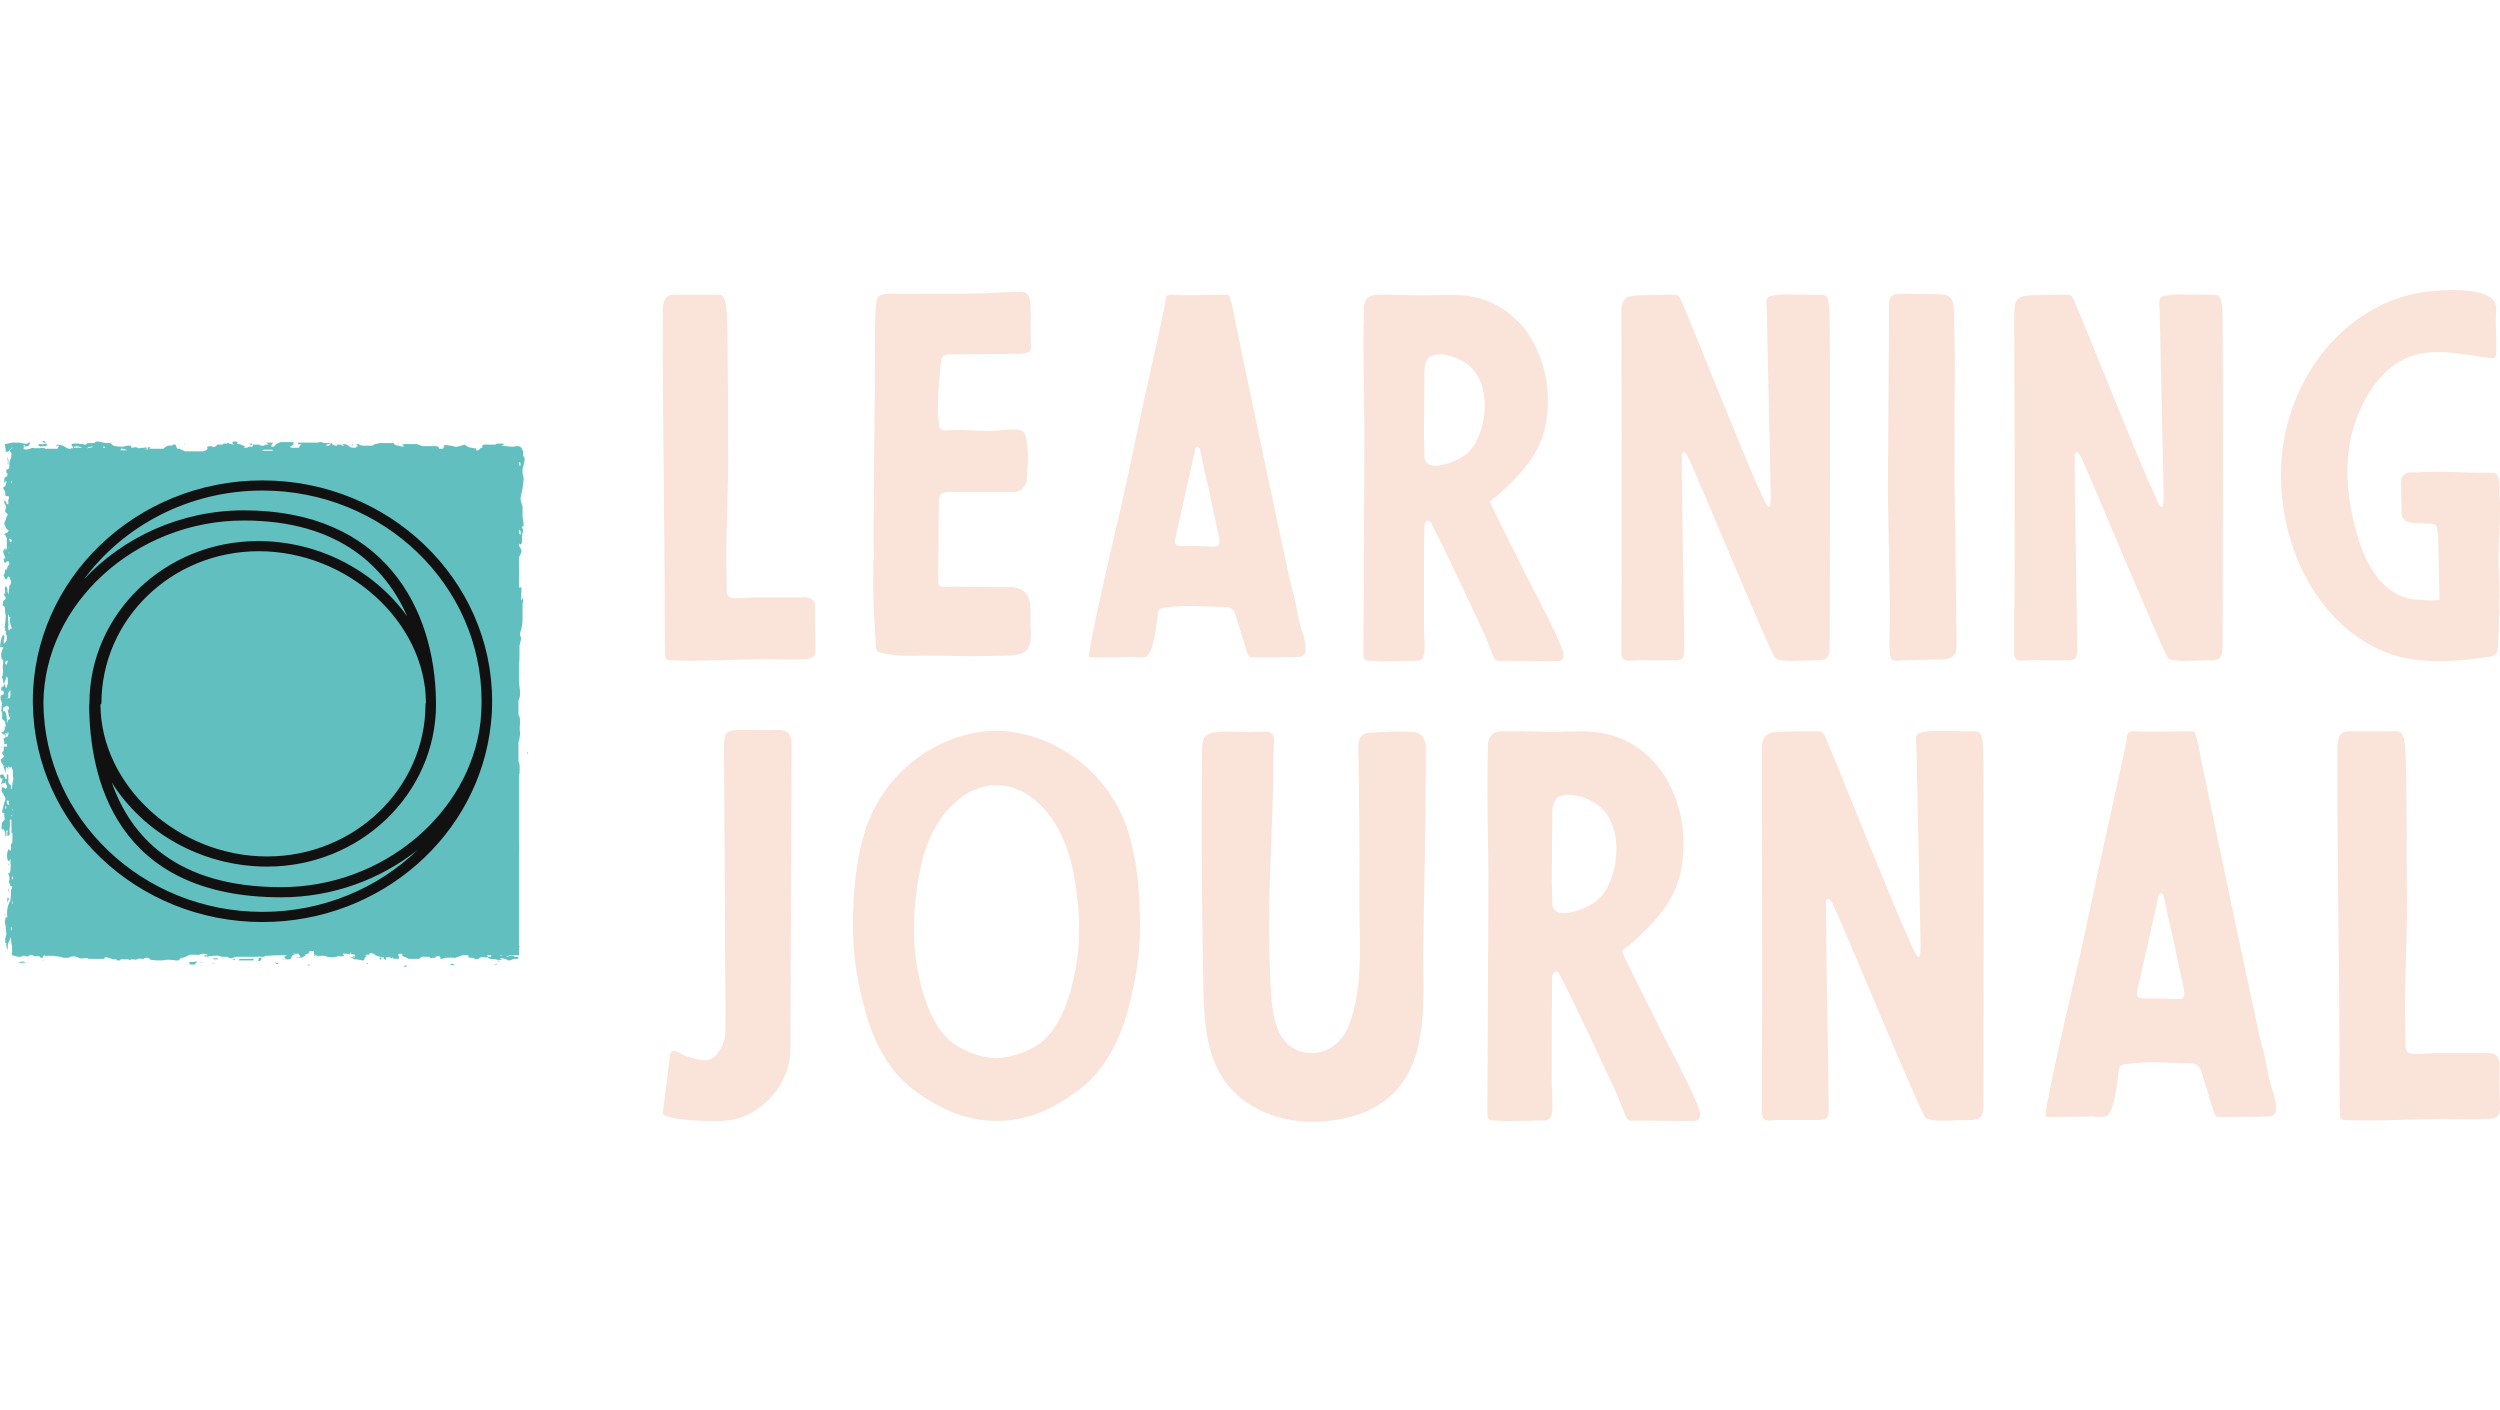
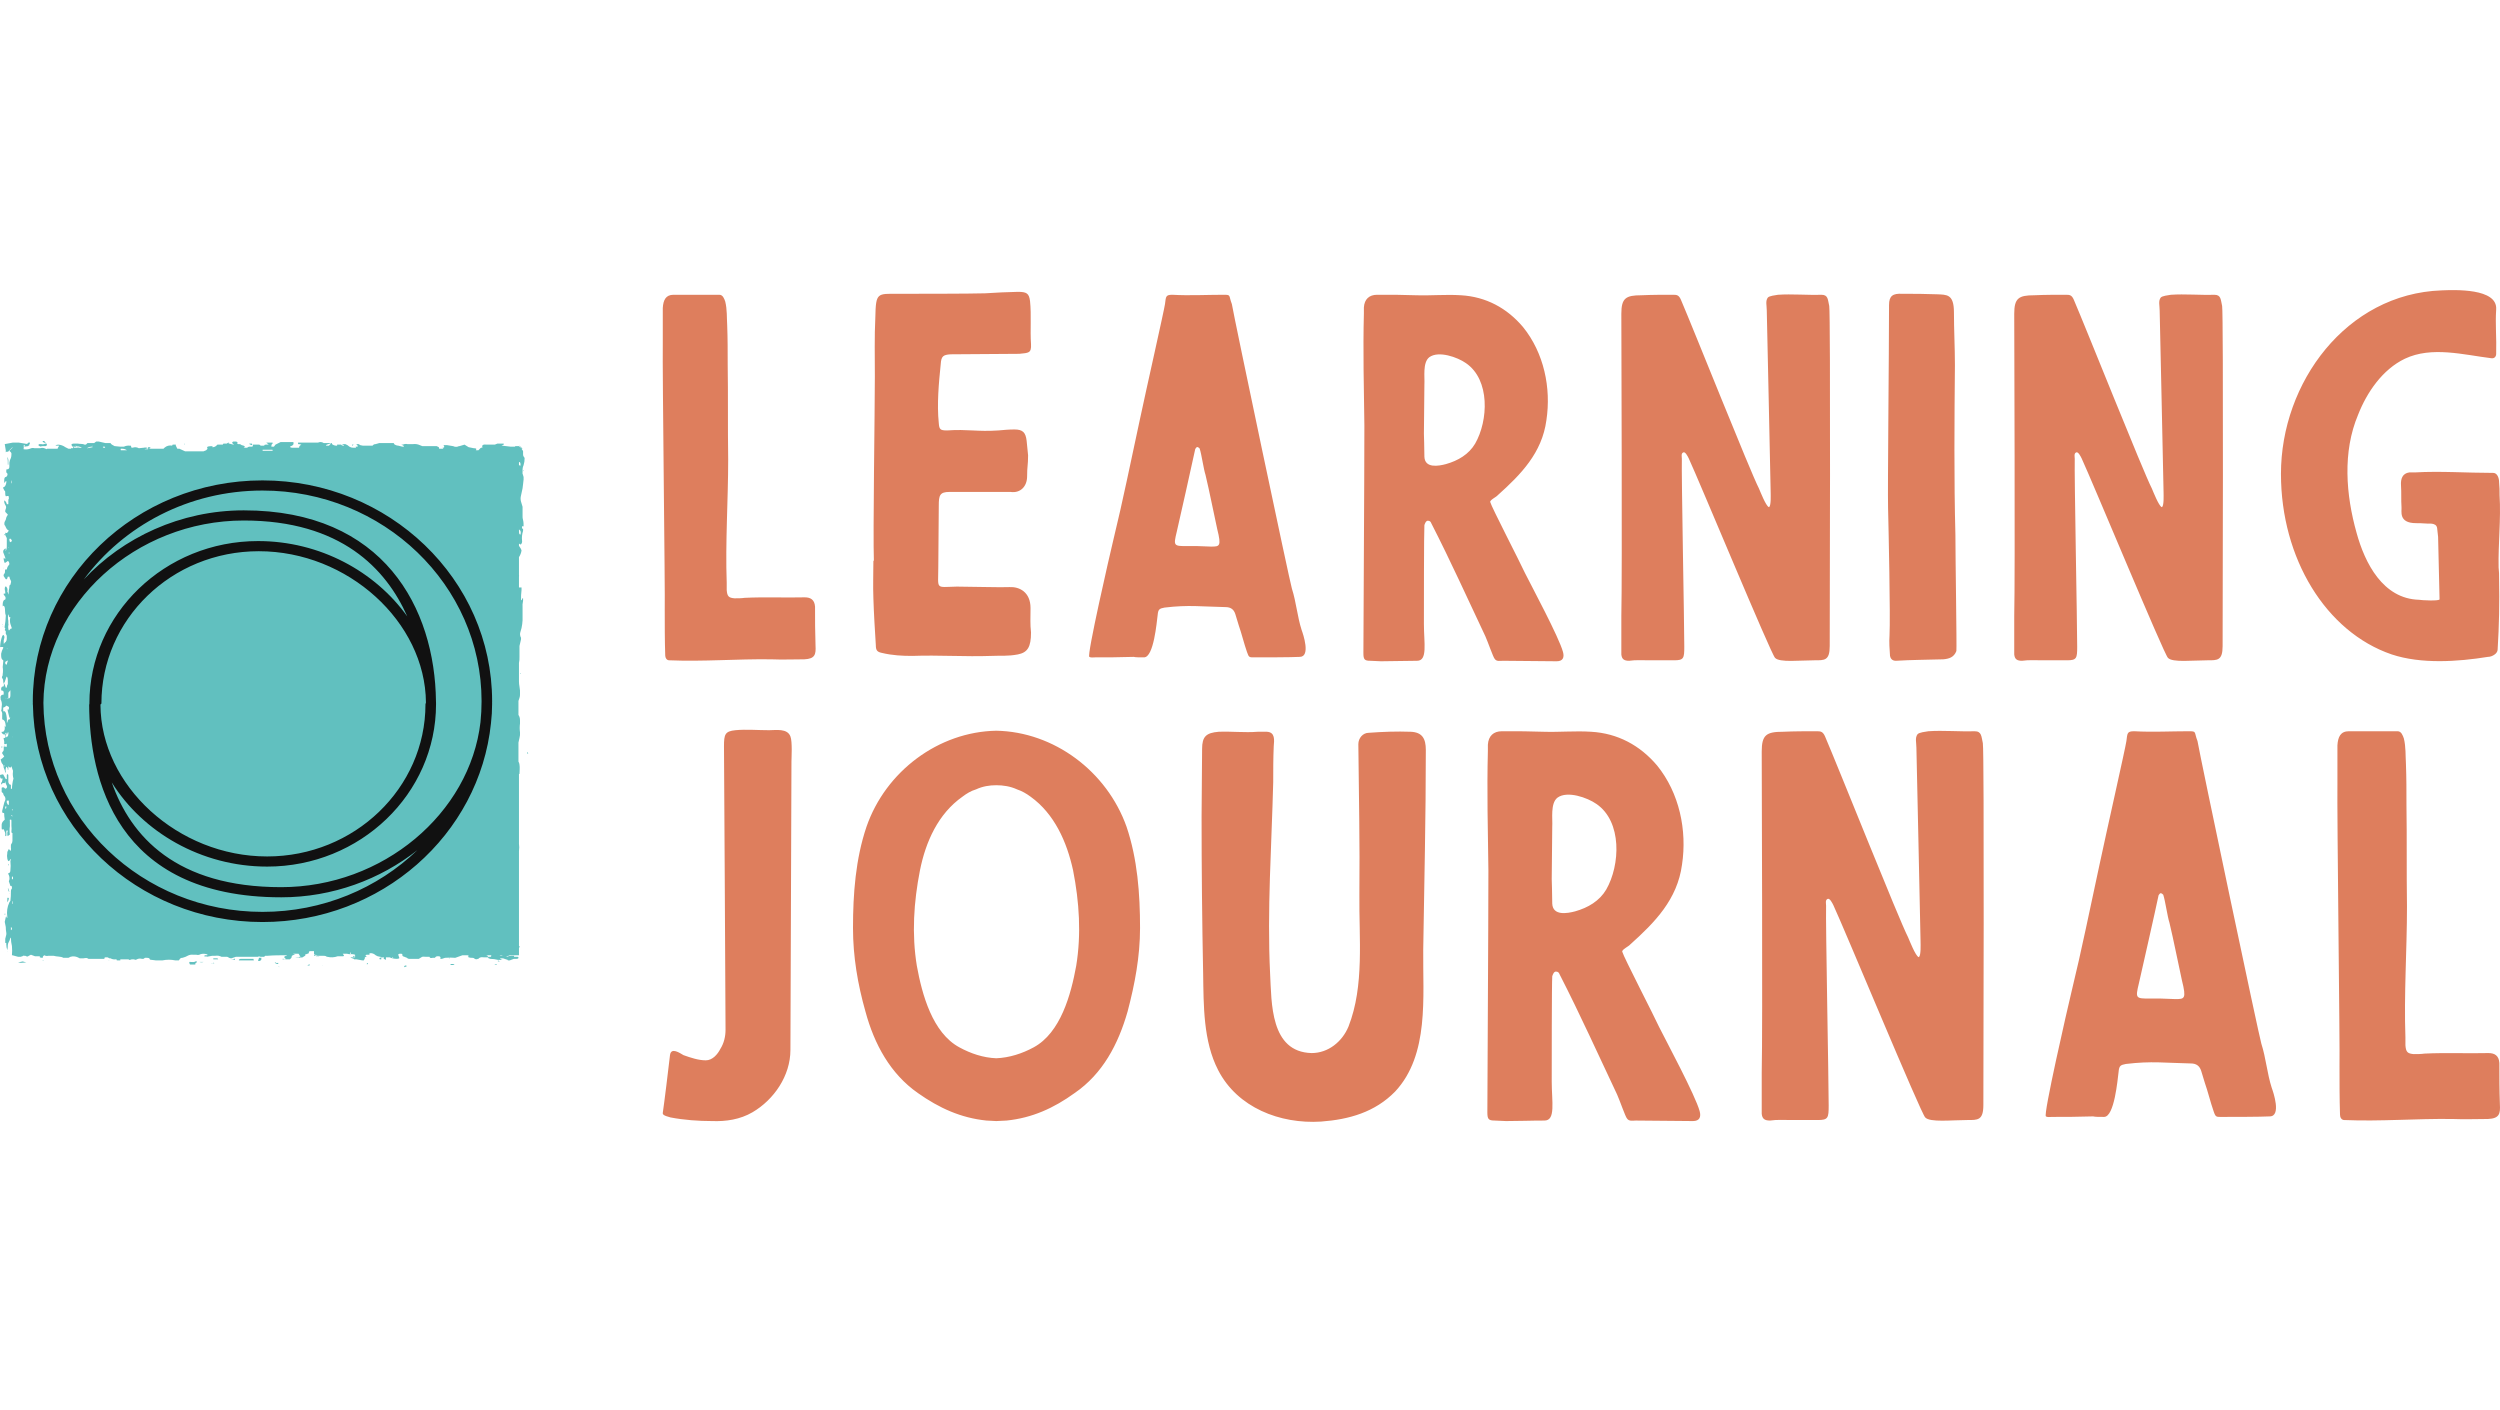
<svg xmlns="http://www.w3.org/2000/svg" width="240px" height="135.274" viewBox="0 0 381 126.322">
  <defs id="SvgjsDefs1015" />
  <g id="SvgjsG1016" transform="matrix(0.7828985,0,0,0.7828985,0.01803084,23)" fill="#61c0bf">
    <g>
      <path d="M1.4 6.1zm-.3 86zm.5-25zm73 34.4zm-6.1.4zM76.8.5zm-69.1.8zM101.9 3a.7.7 0 0 1-.1-.4V2a.4.4 0 0 0-.1-.2l-.7-1 .7.7h-.2L101 1h-.8c.1 0 .1.1 0 .1h-.8L97.7.9h-.1l.4-.2c.1-.1.1-.1 0-.2h-1.2l-.5.2h-1.7c-.6-.1-.9.2-.7.5h.1c-.2.1-.5.1-.6.3l-.3.3h-.5c.2-.3.1-.4-.4-.4l-1-.2-.8-.5-1 .3h-.1a1.2 1.2 0 0 1-1.1 0L87 .8h-.6c-.1.1-.1.1 0 .2s.1.2-.1.3h-.2l.2.2h-.8v.1a2 2 0 0 0-.1-.4L85 1h-2.8l-.5-.2a2.4 2.4 0 0 0-1.3-.2h-1.1a1.4 1.4 0 0 0-.9.1h-.3l.4.2a.2.2 0 0 1 .1.2h-.3l-.8-.2a1.4 1.4 0 0 1-.8-.3c-.1-.1-.1-.2.1-.2h-3l-.7.2a.7.7 0 0 0-.6.3h-1.9l-.5-.1-.3-.2h-.4c-.1.1.1.2.2.3s.1.1-.1.2h-.3c.1.1.1.2 0 .2h-.5c-.3 0-.5-.1-.7-.2a2.4 2.4 0 0 0-.8-.5h-.7l.4.2c.1 0 .1 0 0 .1h-.1c-.2 0-.4-.1-.4-.2h-.8v.2a1.4 1.4 0 0 1-1-.3V.4h-.1l-.5.5h-.5c-.1-.1-.1-.1.1-.2l.9-.3H63a1.1 1.1 0 0 0-1.1-.1H58v.3h.2c.5.1.5.1.3.2s-.3.3-.3.5h-1.4c-.3 0-.5-.2-.2-.3s.6-.3.5-.6V.2h-2.5l-1 .5-.3.4h-.5c0-.2 0-.4.2-.6s0-.1 0-.2h-1.2l.5.4h-.4c-.4 0-.4 0-.5.2h-.7a.4.4 0 0 0-.4-.2h-1.1v.2s0 .1-.1.2h-.4a.7.7 0 0 0-.6.2h-.7c.3-.1.3-.3 0-.4a1.3 1.3 0 0 1-.7-.3h-.3c-.2 0-.3-.1-.2-.2s-.1-.3-.3-.3h-.5c-.3.1-.3.3 0 .5s.2.1.1.2 0 .1 0 .1l.5-.2h-.6l-.8-.2c-.2-.1-.3-.2-.1-.3h.1l-.5.3h-.5c-.2 0-.3.1-.2.2h-1.1l-.2.2a1.1 1.1 0 0 1-.9.3h.1c.1-.1.1-.2-.1-.2s-1 0-.9.3.1.2 0 .3l-.2.2-.5.2H36l-1.1-.5h-.4l-.3-.6V.7h-.5c-.2 0-.2.1-.2.2a1.7 1.7 0 0 0-1.5.4l-.2.2h-2.9c.4-.1.5-.2.2-.3h-.3v.4h-.7l.7-.2a1 1 0 0 0-.8-.1l-1 .1a1.4 1.4 0 0 0-1.2-.1c-.2 0-.3 0-.3-.2s0-.2-.3-.2a2.1 2.1 0 0 0-1.1.2h-.7l-1-.1v.4c.1 0 .1 0 0 0V1h-.1c-.3-.2-.7-.3-.8-.6h-1L19.2.1h-.5l-.4.3H17l-.3.3h-.3c-.3-.2-.9-.1-1.3-.2h-.8c-.3 0-.5.2-.4.3l.2.3h.9c.2 0 .2.1.1.2h-.7l-.2-.2v.3h-.4v.1h-.5l-.6-.3a2.6 2.6 0 0 0-1.4-.5c-.2 0-.5.1-.5.2h.7l-.3.5c0 .1 0 .1.1.1H9.1v.1l-.5-.2a1.2 1.2 0 0 0-.8 0H6.7a1.2 1.2 0 0 0-.9.1 2.3 2.3 0 0 1-1.2.1c-.1-.1-.1-.2.2-.2h-.2V.8h.2c0 .1 0 .2-.1.3l.7-.1.3-.2c-.1-.2.2-.3.1-.5h-.3c-.2.3-.3.3-.7.2L3.6.3H2.5L.9.6l.2 1.2v.4c.2-.3.4.1.6-.3l.7-.7v.1l-.6.6.2.2a.5.5 0 0 1 .2.5 2.3 2.3 0 0 1-.1.7 2.5 2.5 0 0 0-.3.9V5c0 .3-.1.4-.3.5h-.2c-.1 0-.1.2-.1.4v.2l.2.2a.5.5 0 0 1 0 .4c-.1.2-.2.3-.3.3s-.3.1-.3.6a.8.8 0 0 0 0 .2 1.1 1.1 0 0 0 0 .3h.1l.2-.3h.1a.6.6 0 0 1 0 .3 1.3 1.3 0 0 1-.1.4C1 8.8.8 9 .6 9v.2c.1.1.2.5.3.5s.1.3.1.6.1.6.3.4h.3c.1.1.1.1.1.6-.1 0-.1.1-.1.3v.7h-.3a1.2 1.2 0 0 0-.4-.7H.8a1.2 1.2 0 0 0 0 .3 1.7 1.7 0 0 0 .3.7.7.7 0 0 1 0 .6 1.1 1.1 0 0 0-.1.6l.5.5c-.1.3-.2.3-.3.6a1.8 1.8 0 0 1-.3.8c-.1.1-.1.7 0 .7s.3.8.6.9.1.3 0 .4-.1.2-.2.2h-.1c-.2-.1-.2-.1-.2.4H.8c-.1 0-.1.1-.1.2v-.1l.2-.3.4.8v1.5a2 2 0 0 1-.2 1c-.1 0 0-.1 0-.2s0-.3-.1-.3l-.2.2c-.2.1-.3.5-.1.8l.3.8a.4.4 0 0 1 0 .1v.2l-.2-.2c0-.1-.1-.1-.1 0a.9.9 0 0 0 0 .3 3.2 3.2 0 0 0 .1.4c0 .1.1.3.2.2l.3-.2c.1-.1.2-.2.3-.1a.8.8 0 0 1 .2.6l-.3.4a1.7 1.7 0 0 0-.2.6H1c-.1.2 0 .5-.1.7l-.2.3a.5.5 0 0 0 0 .3l.4.6h.1c.2.1.2-.3.3-.5h.3a2 2 0 0 0 .3.8.5.5 0 0 1 0 .4L2 28h-.1a.6.6 0 0 0-.1.3 2.3 2.3 0 0 1-.1.7 2.5 2.5 0 0 0 0 .9l-.3-.6a1.1 1.1 0 0 0 0-.6c-.1-.2-.2-.4-.3-.4s-.2.2-.2.5a.4.4 0 0 0 .1.3H.9a.5.5 0 0 1 .1.4v.2H.7v.2l.3.4c.1.1.1.6-.1.6s-.4.4-.4.9 0 .4.1.3.2 0 .3.3 0 1.1.2 1.5a.4.4 0 0 1 0 .2A13.3 13.3 0 0 1 .9 36a.8.8 0 0 0 0 .4H1c0 .2-.1.3-.1.4l.2.2v.5l.2.4v.3a.8.8 0 0 1 0 .3 1 1 0 0 1-.2.6c-.1.1-.2.1-.3.3s-.1 0-.1-.2a1.7 1.7 0 0 1 .1-.8c.1-.2 0-.5-.1-.6s-.2 0-.3.2a6.9 6.9 0 0 0-.4 2c0 .1 0 .2.1.1h.5v.2a3.7 3.7 0 0 0-.4 1.1v.3c0 .5.1.8.3.9s.1.3.1.4l-.1 1a4.2 4.2 0 0 1 0 1.4v.2c-.2.4-.2.4 0 .7a.7.7 0 0 1 .1.4 1 1 0 0 0 .1.5l.2-.3.3-.9c.1-.2.1-.2.2 0s.1.5.1.7a1.6 1.6 0 0 1 0 .3.9.9 0 0 1 0 .3 1.2 1.2 0 0 0-.2.7h-.2c-.1-.3-.2-.7-.4-.9.1.5 0 .6-.1.7H.4a.6.6 0 0 0-.2.5c0 .1 0 .2.1.3h.2c.1 0 .2.2.2.4s0 .4-.1.4-.3-.1-.5.3a.7.7 0 0 0 0 .4v.2a2 2 0 0 1 .2 1.4c0 .2 0 .5-.1.8a1 1 0 0 1 .2.8v.9h.1c.4.2.5.4.6 1.3v.2l-.2-.3v.7c-.1.3-.1.3-.3.5H.3v.2l.3.3h.3c0 .3.1.2.2.3-.1.4-.1.4-.3.4H.7a.2.2 0 0 0 0 .2 2.5 2.5 0 0 1 .1 1H1a.3.3 0 0 0 .3-.1v.6c-.2.1-.3-.1-.4 0s-.1 0-.1-.4a3 3 0 0 0-.1 1 .5.5 0 0 1-.2.4.3.3 0 0 0-.1.3l.4.6-.3.3-.4.3c.1.4.2.7.3.8s.2.2.2.4h.3a.2.2 0 0 1 0 .1H.7V63a.9.9 0 0 0 0 .6 2.6 2.6 0 0 1 .3 1s.1-.1.1-.2a1.8 1.8 0 0 1 .1-1 .6.6 0 0 1 .3.4v.2c0 .1.1 0 .1-.1v-.6l.2.2c.2.2.3 0 .4-.2l.2.6a.7.7 0 0 1 .1.5 2.9 2.9 0 0 0 .1 1.3 8.4 8.4 0 0 0-.3 2h-.2v-.8H2c-.2 0-.3-.2-.4-.5v-1.3c0-.1-.1-.3-.1-.3l-.2.2a2.6 2.6 0 0 0 0 .3v.6a.3.3 0 0 1 0-.1H.9a3.4 3.4 0 0 0 .4 1.3.4.4 0 0 1 0 .4c-.1.1-.2.3-.4.1a.4.4 0 0 0-.6-.1v.7c0 .2 0 .1.1.2l.2.2a1 1 0 0 0 .3.6.9.9 0 0 1 .1.7l-.2.5L.4 72a.5.5 0 0 0 .1.4h.1c.2 0 .2 0 .2.4s.1.6.1.9l-.3.3a1.1 1.1 0 0 0-.3.8v.5c0 .2 0 .4.2.3s.2 0 .3.2l.2.5v.6h.2a2.6 2.6 0 0 0 0-.8c0-.2.1-.3.1-.3h.1c.1 0 .1.2 0 .4v.4c0 .2.1.4.1.3l.4-.3a5.2 5.2 0 0 1 0-1.6v-1a.6.6 0 0 1 0-.3h.2c.1 0 .1.1.1.3v.9a4.3 4.3 0 0 1 0 1.1.3.3 0 0 0 .1.3h.1v1.5a.9.9 0 0 1-.2.6.5.5 0 0 0-.1.4v.4a.7.7 0 0 1-.1.6l-.3-.4-.3.6v.2a2.7 2.7 0 0 0 0 1.1c.1.4.2.6.4.4l.2-.3h.1a1.6 1.6 0 0 0-.1.4 7.9 7.9 0 0 1 0 1.8c0 .2-.1.5-.3.5h-.1v.2a1.6 1.6 0 0 1 .2 1.1c0 .1-.1.2-.1.3l.3.9h.2a.4.4 0 0 1 .1.3v.2a.8.8 0 0 0-.2.6 13.1 13.1 0 0 1-.1 1.8l-.2.3a4.8 4.8 0 0 0-.4 2.8v.2c0 .1-.1 0-.2-.2V92c0 .2 0 .5-.1.7l-.2.9.2 1a6 6 0 0 0 .1 1.1 1.1 1.1 0 0 1 0 .4c-.1.3-.1.5-.2.8a5.9 5.9 0 0 0 0 .8h.2v.3a3.4 3.4 0 0 0 .2 1.1 5.2 5.2 0 0 0 .1-1 1.3 1.3 0 0 1 .1-.4 3.3 3.3 0 0 0 .4-1h.1a6.8 6.8 0 0 0 .2 1.6 10 10 0 0 1 0 1.8h.1l1.1.3H4l.6-.2h-.2c.2-.1.2 0 .2 0h.3c.4.2.4.2.7 0l.4-.2.8.3h1c-.3.2.1.3.5.3 0-.2 0-.3.3-.5a1 1 0 0 0 .8.1h1c.6.2 1.5.1 1.9.4h1l.4-.2a2 2 0 0 1 1.4.1l.4.2h.7c.6-.1.7-.1 1 .1h3.1v-.1s0-.2.2-.2h.4l.4.2h.2a1.5 1.5 0 0 0 .9.2H25c.2.2.3.1.6 0h.5a.4.4 0 0 0 .5 0 1.3 1.3 0 0 1 1-.1h.3l.3-.2h.4c.3 0 .5.1.5.2s.1.2.4.2.6.1.8.1h1.3a6.1 6.1 0 0 1 2.5 0h.7l.2-.3a.6.6 0 0 1 .5-.2l.6-.2.4-.2a1.8 1.8 0 0 1 1.1-.2h.6a1 1 0 0 0 .8-.1 2 2 0 0 1 1.2 0c.2 0 .2.2.1.2h-.5a.8.8 0 0 0 0 .2c0 .1.2.2.4.1l1.1-.2h.6a1.9 1.9 0 0 1 1.2.2h1.1c.3.1.4.3.8.3l.9-.3h4.3c.1-.1.3-.1.5 0h.7l.2-.2h.5c1.2-.1 2.4-.1 3.6-.1h.1c.1 0 0 .1-.1.1s-.6.2-.3.4.1.2.1.3h.9l.3-.3a1.6 1.6 0 0 0 .1-.4l.4-.2h.3l-.5-.2h1.1l.3.5c.1.1 0 .2 0 .3h.1c-.1 0-.1-.1-.1-.1h-1a3.8 3.8 0 0 0 1.5 0c.2-.2.7-.3.5-.6h.2l.5-.2a.9.9 0 0 1 0-.2c0-.1.1-.2.3-.2h.7v.6h.5c-.4 0-.5.1-.5.3h1.7c.3 0 .6 0 .8.2h.1a3.4 3.4 0 0 0 2-.1h1c.2 0 .3-.1.2-.2l-.2-.3h.7c.3 0 .4.1.7.1v-.2c0-.1 0-.1.1-.1h.1a.1.1 0 0 1 0 .1l-.2.2a2.2 2.2 0 0 1 1 .1v.5h-.9c.1.2.7.2.7.4h.5l1.1.2h.3l.2-.4c-.1-.2.1-.3.4-.3l-.3-.2.2-.2h.6a.7.7 0 0 0 0-.2c0-.1 0-.1.1-.1h.3a1.5 1.5 0 0 1 .8.4l.4.2 1 .2h1.3a3.5 3.5 0 0 0 1.4.3c.3 0 .6-.1.5-.2l-.2-.6c0-.1.1-.2.4-.2s.4 0 .4.2 0 .3.4.4l.5.2a.5.5 0 0 0 .4.2h1.9l.5-.3c.2-.2.6-.1.9-.1h.7v.1c0 .1.2.2.6.1h.5c-.1-.1.1-.2.3-.3h.5c.2.1.3.2.2.3v.2h.3l.6-.2a10.5 10.5 0 0 1 2 0l1.4-.5h.9c.3 0 .4.1.2.3H91a1.7 1.7 0 0 0 .9.2c.3 0 .4.1.5.2a.6.6 0 0 0 .6 0h.1c.1-.2.5-.4 1-.3h.9c0 .2.1.2.4.3a5.6 5.6 0 0 1 1.5.2H98a.8.8 0 0 1-.7-.3h.6l.9.3c-.1 0-.1 0 0 0s0 .1 0 .1h.4l.8-.3h.5c.3 0 .4-.1.4-.2s0-.2-.2-.2h-.6c-.1 0-.1-.1 0-.2h-.7l-.6.2h-.2v-.1h.8a2.4 2.4 0 0 0-1.9-.1l-.6-.2a1.4 1.4 0 0 0-.8-.1c-.4 0-.5.1-.5.3s-.1.2-.2.2h-.5c.1-.1.1-.2-.3-.3h6.4v-1.4a.5.5 0 0 0 .1-.4h-.1V79.8a4.9 4.9 0 0 0 0-1.4V64.8h.1c0-.6.1-1.2 0-1.8a1.3 1.3 0 0 0-.2-.6v-3.7l.2-.9a3.1 3.1 0 0 0 .1-1.1 6.2 6.2 0 0 1 0-1.7 5.9 5.9 0 0 0 0-.6 1.9 1.9 0 0 0-.1-.7l-.2-.4v-2.7l.2-.6a1.8 1.8 0 0 0 .1-.7 5.9 5.9 0 0 0-.1-1.5 5.4 5.4 0 0 1-.1-1v-3.6a4.6 4.6 0 0 0 .1-1.2v-2.1l.3-1.3v-.3a1.4 1.4 0 0 1-.1-1.2l.2-.7a9.7 9.7 0 0 0 .2-1.5v-1.6a5.9 5.9 0 0 0 0-.8 4.4 4.4 0 0 1 .1-1.4 1 1 0 0 0 0-.3v-.2h-.1c-.1.1-.1.4-.3.4a13.8 13.8 0 0 1 .1-2 2.7 2.7 0 0 0 0-.5h-.5v-2.1a.6.6 0 0 0 0-.3v-3.5a3.1 3.1 0 0 0 .5-1.3 1.8 1.8 0 0 0-.3-.6l-.2-.3V20h.1c.1.1.2.2.3.1a.8.8 0 0 0 .2-.7 4.4 4.4 0 0 1 .2-1.9 1.6 1.6 0 0 0 0-.4h-.1a.4.4 0 0 1-.1-.4c0-.2.1-.1.2-.1h.1c0-.4 0-.8-.1-1.2s-.1-.5-.1-.7a4.2 4.2 0 0 1 0-.6v-1.3l-.3-1a2.2 2.2 0 0 1 0-1.2l.3-1.4c.1-.5.1-1.1.2-1.7a.5.5 0 0 0 0-.2 1.7 1.7 0 0 0 0-.3l-.3-1v.9c0-.3.1-.5.1-.8v-.3a2.3 2.3 0 0 1 .2-1.1 4.4 4.4 0 0 0 .2-1.4zM88 1.6zM1.6 20.7c0-.1.1-.1.1 0zm.1 1.2a.2.2 0 0 1 0-.2h.1v.2zM1.3 40v.4h.1a.4.4 0 0 1 0 .1c-.1 0-.1-.1-.1-.2V40zm0 5.1a1.3 1.3 0 0 1 0-.3v-.2.5zm.1-2c-.1.5-.2.6-.4.2a1 1 0 0 1 0-.3l.5-.3a1.3 1.3 0 0 1-.1.4zM.7 75zm.3-3.5a.6.6 0 0 1 0-.2c0-.2.1-.2.2-.2v.2c0 .2-.1.4-.2.2zm.7-.8c0 .1-.1.2-.2.1l-.2-.4a.7.7 0 0 1 0-.3V70h.4zm.6 2.3h-.1v-.2c.2.1.2.2.2.3zm0-1.2c0-.1 0-.2.1-.1.1.2 0 .3 0 .2zm-1 25.4zm.9-2h-.1v-.3a1.2 1.2 0 0 1 0-.3l.2.2a.6.6 0 0 1-.1.4zm94.7 6.1h.4l-.4-.2v.2zm-.2.5v.1h-.4v-.1zM94.6 1.6s-.1 0 0 0zm-12.8-.4zm-.8.2h-.5c-.1.2.2.1.5.1zM61.1.5zm-6.4.6zm-3.5.6h1.7a.1.1 0 0 1 .1.2h-1.9v-.2zm-10.4 0zm-17.3-.2h.2a1.7 1.7 0 0 1 1 .3h-1.2a.3.3 0 0 1 0-.3zm-1.2.2zM20 1.1h.3c.1 0 .2.1.1.2H20l.1-.1zm-1 .2zM17.9.8h.1c-.1.1-.2 0-.1 0zm.1.4l-1 .2h-.1a1.7 1.7 0 0 1 1.1-.3zM14.6.9l1.2.3s.1.1 0 .1h-.5zm6 .9zM3.4 1.7zM3 .6zm-.6 11zm-1 38.5a.6.6 0 0 1 0 .1h-.1c.1-.3.1-.3.1-.1zm-.4-.8zm-.1.8a.3.3 0 0 1 0 .1c.1-.2.1-.3.1-.1zm.5 7.4c-.1.3-.2.2-.3-.2a.6.6 0 0 0-.1-.4c.2-.2.2-.2.3.3l.2-.5h.1a.6.6 0 0 1 0 .3 1.3 1.3 0 0 1-.1.5zm.3-3.3c-.2 0-.2.3-.3.6h-.1a4.9 4.9 0 0 0-.2-1.9l-.2-.3H.7c-.1.1-.1 0-.1-.3v-.4c.2-.1.4-.1.5-.3s.3 0 .5.1.1.1.1.5v.2c-.1-.2-.2-.3-.2-.2a.7.7 0 0 0 0 .4l.3 1.2c0 .1.1.1.2 0-.1.1-.1.4-.2.4zm-.1-4.1V49l.4-.5v1c0 .3-.1.6-.3.6zm.2-3zm.2-8.9zm.1 7.9zm-.3-9.3c-.1.2-.2-.1-.2-.3a1.3 1.3 0 0 1 0-.6.6.6 0 0 0 0-.4V35a2.5 2.5 0 0 1 0-1.2h.1v.2c0 .2.1.3.2.3H2a2.4 2.4 0 0 0 0 1.3l.3.9c-.2-.1-.3.1-.5.3zm.4-17.3l-.2.2c-.1 0-.2-.3-.2-.5s.1-.2.2-.2l.2.2a.6.6 0 0 1 .1.4zm.1-11.2a.8.8 0 0 1-.1-.5v-.2a1.1 1.1 0 0 1 .1.7zm.1 5.7zm0 43.7a.2.2 0 0 1 0-.2v.3zm-.1 27.4v-.2a.5.5 0 0 1 0-.1h.2v.5h-.2zm.1 5v-.2a.5.5 0 0 1 .1-.4v.6zM13 100.8zm6.6-.4zm3.8.7h-.6c-.1 0-.2-.1-.1-.2h.7zm1.2-.2zm9 .3zm6.6-.8h-.3v-.1h.3zm2.3.5h-1v-.2h.8c.1.1.2.2.1.2zm3.2-.2c-.2.3-.7.3-1.2.3h1.2zm3.7.4h-2.9c-.1-.1 0-.2.3-.3h2.5zm1.5-.2l-.3.3h-.4l.2-.6h.5c-.1.1 0 .2-.1.3zm1.3 0zm1.7-.3zm1.5.3H55s-.1-.1 0-.1h.3zm3.1-.4h-.3c0-.1 0-.1.1-.1h.2zm4.5.8zm6-.9h-.3c-.1-.1 0-.1.2-.2h.1zm1.4 1zm4.3-.6c-.1-.2 0-.3.3-.4l-.8.2v.3h-.3c-.2-.3.1-.4.7-.4h.5v.5zm1.8-.2h-.2v-.1h.2zm6 .4zm1.2-.4c-.1 0-.1-.1-.1-.1h.1zm3.8.1c-.1 0-.2 0-.1-.1h.1zm1.3.2zm5.5.2zm-32.7-.8a.8.8 0 0 1 .6 0h-.6c-.3-.1-.4-.1-.3-.2h.4v.2zM101 4.7v-.6h.1c.1 0 .2.2.2.4v.3zm.3 12.8a1.2 1.2 0 0 1 0 .7h-.1c-.2-.1-.2-.4-.2-.8v-.2zM1.7 85.7zM.9 66.6zm1.4 10.5zM2 34.3z" />
      <path d="M.3 66.8a.4.4 0 0 1 .5-.2h.1l.2-.8-.5-.9H.4L0 65a.5.5 0 0 0 0 .3c0 .2.1.4.2.4h.3c-.1.3-.1.8-.3.8v.2c-.1.1 0 .2.1.1zm.6-.2zm37.2 35.3zM8.7 1c.3 0 .4-.1.4-.3s0-.2-.3-.2a1 1 0 0 1-.8.1h-.4c-.2.1-.2.3.1.4s.1.1 0 .2a.7.7 0 0 1 .5-.2zM3.5 101.5c.5.1.5.1 1.6 0l-.7-.2zm-2-96.9h.1a4.7 4.7 0 0 1 0-.6 1.3 1.3 0 0 0-.2-.9 6.9 6.9 0 0 1 .1 1.5zm52.8 97.6c-.1 0-.1.2.1.2h-.1zm24.7-.1h-.2l-.2.3h.2l.4-.2zm-77.5-12zm.2-1c0-.2-.1-.2-.2-.2s-.1.1-.1.2v.7a1.5 1.5 0 0 0 .3-.7zm.1-1.4zm-.3-.6c.1.2.1.7.3.6l-.2-.6h-.1zm86.7 14.7h-.4c-.1 0-.2.1-.1.2h.7c.1 0 0-.1-.2-.2zm-34.5-.3c-.2 0-.3.1-.2.1l.4.2h.1c.1 0 .2-.2.2-.2h-.5zM35.8.7c.1-.1.2-.1 0-.2zM8.4 0h-.1c-.1.2.2.3.6.4L8.6 0zM49 .8c.1-.1.1-.2 0-.3h-.5c0 .2.3.2.5.3zm-7.3 101zm-40-19.3v-.2c-.1 0-.1.2-.1.3s.1 0 .1-.1zM47.6.7c.1.1.1 0 0 0zM38 .7zM10.3.7zm29.6 100.6zm-1.1.1zm0 0a1.1 1.1 0 0 0 .8 0h-.8zm63.9-40.8c-.1-.1-.1-.1-.1 0a.4.4 0 0 0 .1.3h.1zm-42.9 41.5h.2c.2 0 .3 0 .3-.2h-.2zM.4 59.6v-.2H.3a.5.5 0 0 0 0 .2c0 .3.1.2.1 0zM101.8 5.8c0 .1.1.1.1-.1h-.1a.6.6 0 0 0 0 .1zM68.8.7h-.2c-.1 0-.2.1 0 .2zM1.2 80.3zM.9 92.2H1V92H.9c0 .1-.1.2 0 .2zm37.8 9.7zm-.6 0zm63.1-56.6c0 .1.1.1.1-.1h-.1a.3.3 0 0 0 0 .1zM10.7 1.4zm-8.8 66H2c0 .1 0 0-.1 0zm99.7-40.8v-.1.1zM1.9 88.1a.3.3 0 0 0 0-.1c-.1.1-.1.1 0 .1zM85.2 1zm-50 0zM1.7 85.9c0-.1 0 0 0 0zM30.3.8zm-9.1 100.3c-.1 0-.1.1.1.1h-.1zm.1 0zM1.4 99.5v-.2a.2.2 0 0 0 0 .2zm.1-.2zM7.5.6h.1-.1zm.2 0zM1.3 6.3zM50.1.4zm21.3 101.2v.3c.3-.2.3-.2 0-.3zm0 .2zm0-.2zM.7 23.9zM68.1 102zM.7 19.3zm62 82.7c-.1.1 0 .1.1.1h-.1zM.4 35.8h.1c0-.1-.1-.2-.1 0zm.1.1zm99-34.3zm.3-.1zM2.3 76.9v.1zm99.3-55.7zM30.9.8v.1-.1zm-2.8 0l-.1.1.1-.1zM8.3 101.2h.1s.1 0 0-.1h-.1zm7.8 0zM70.9.7h-.1.1zM22.7.7h-.1.1zM1.4 90.4v-.3.3zm.1-.3zm-.1.3zm0-87.3zm0 0zm37.4 98.3zm-.2.1zm-.3 0v-.2H38c-.2.2-.6.1-1 .1h-.2c.1.2 0 .4.2.5h1v-.2l.2-.2zM52.9.5zm.2-.1H53c.1.1.2.1.1 0zM38.6.5h.1-.1zm3.1 101.2zm0 0l-.2-.2v.2zm-.2-.2zm-.2.2zm-.1.1h.2c-.2-.1-.3-.1-.2 0zm27.3.1zM.7 24.6zm0 .3a.4.4 0 0 0 0-.3v.3zm0 10.2V35v.1zm.1 20.1zM35 102zm27.1-.1c.1 0 .1 0 0 0zM.6 36H.5s0 .2.1 0z" />
    </g>
  </g>
  <g id="SvgjsG1017" transform="matrix(0.9160505,0,0,0.9160505,-4.696393,16.60858)" fill="#111111">
    <path d="M87,50.636c0-0.016-0.009-0.03-0.01-0.046c0.001-0.109,0.009-0.217,0.009-0.327c0-20.257-17.139-36.736-38.206-36.736  c-21.067,0-38.207,16.479-38.207,36.736c0,0.084,0.006,0.167,0.006,0.251c0,0.083-0.007,0.165-0.007,0.248  c0,0.026,0.013,0.049,0.016,0.074C10.923,70.828,27.926,87,48.793,87c19.782,0,36.099-14.532,38.016-33.077  C86.935,52.84,87,51.743,87,50.636z M48.793,15.214c20.1,0,36.451,15.723,36.451,35.049c0,1.175-0.062,2.335-0.181,3.48  c-1.762,15.173-16.229,27.456-33.159,27.456c-17.448,0-25.044-8.427-28.186-17.432c5.134,8.276,14.913,14.01,25.852,14.01  c15.494,0,28.098-12.118,28.098-27.016c0-0.003-0.002-0.006-0.002-0.01c0-0.032-0.002-0.064-0.002-0.097  c0-0.006,0.004-0.012,0.004-0.018c0-0.115-0.008-0.228-0.01-0.342c-0.167-15.455-8.629-31.784-31.977-31.784  c-10.508,0-20.108,4.511-26.604,11.491C25.689,21.062,36.541,15.214,48.793,15.214z M75.91,50.762c0,0.003,0.002,0.005,0.002,0.008  C75.907,64.732,64.093,76.09,49.57,76.09c-14.833,0-27.683-11.793-27.731-25.255c0-0.065,0.161-0.134,0.161-0.199  c0-0.001,0-0.002,0-0.004c0-13.965,11.656-25.323,26.178-25.323c14.805,0,27.713,11.747,27.811,25.176  C75.99,50.577,75.91,50.679,75.91,50.762z M12.349,50.532c0.141-16.466,15.345-30.333,33.333-30.333  c16.148,0,23.691,8.021,27.202,15.96c-5.34-7.477-14.55-12.539-24.828-12.539C32.563,23.62,20,35.739,20,50.637  c0,0.002,0,0.003,0,0.005c0,0.038,0,0.078,0,0.116c0,0.001,0,0.002,0,0.004c0,0.017-0.039,0.034-0.039,0.051  c0.04,12.065,4.267,32.074,31.964,32.074c8.542,0,16.473-2.984,22.637-7.849c-6.6,6.345-15.716,10.273-25.764,10.273  C28.793,85.312,12.5,69.733,12.349,50.532z" />
  </g>
-   <g id="SvgjsG1018" transform="matrix(1.859323,0,0,1.859323,97.28975,-17.88263)" fill="#fae3d9">
+   <g id="SvgjsG1018" transform="matrix(1.859323,0,0,1.859323,97.28975,-17.88263)" fill="#DE7E5D">
    <path d="M2 13.92 c-0.04 2.48 0.2 20.6 0.16 21.92 c0 1.24 0 2.48 0.04 3.72 c0 0.2 0.12 0.4 0.32 0.4 c2.8 0.12 5.56 -0.12 8.36 -0.08 c0.92 0.04 1.84 0 2.72 0 c0.88 -0.04 0.96 -0.4 0.92 -1.12 c-0.04 -1.12 -0.04 -2.12 -0.04 -3.2 c-0.04 -0.56 -0.36 -0.76 -0.84 -0.76 c-1.64 0.04 -3.28 -0.04 -4.92 0.04 c-0.28 0.04 -0.56 0.04 -0.84 0.04 c-0.48 -0.04 -0.6 -0.16 -0.64 -0.68 l0 -0.6 c-0.12 -3.32 0.12 -6.76 0.12 -10.08 c-0.04 -2.8 0 -5.32 -0.04 -7.8 c0 -1.08 0 -2.16 -0.04 -3.2 c-0.04 -0.64 0 -1.32 -0.16 -1.96 c-0.08 -0.24 -0.2 -0.56 -0.48 -0.56 l-3.76 0 c-0.64 0 -0.84 0.44 -0.88 1.08 l0 2.84 z M19.302 31.8 l-0.04 0 c0 1 -0.04 2.04 0 3.08 c0.04 1.28 0.12 2.56 0.2 3.84 c0 0.44 0.12 0.56 0.52 0.64 c0.84 0.2 1.64 0.24 2.48 0.24 c2.16 -0.08 4.32 0.08 6.48 0 c0.88 -0.04 1.28 0.04 2.16 -0.12 c0.8 -0.16 1.08 -0.6 1.08 -1.8 c-0.08 -0.76 -0.04 -1.08 -0.04 -2 c0 -1.32 -0.92 -1.76 -1.72 -1.72 c-0.56 0.04 -3.24 -0.04 -4.32 -0.04 c-1.8 0.04 -1.52 0.28 -1.52 -1.6 c0 -1.52 0.04 -3.48 0.04 -5.04 c0 -0.84 0.08 -1.12 0.88 -1.12 l5 0 c0.8 0.12 1.36 -0.44 1.36 -1.28 s0.08 -0.88 0.08 -1.72 l-0.12 -1.2 c-0.08 -0.68 -0.32 -0.92 -1 -0.92 c-0.44 0 -0.88 0.04 -1.32 0.08 c-1.72 0.12 -2.52 -0.12 -4.2 0 c-0.56 0 -0.64 -0.08 -0.68 -0.6 c-0.16 -1.56 0 -3.28 0.16 -4.84 c0.04 -0.64 0.2 -0.76 0.8 -0.8 l5.64 -0.04 c0.76 -0.08 1 -0.04 0.96 -0.8 c-0.08 -1.16 0.04 -2.36 -0.08 -3.52 c-0.08 -0.64 -0.28 -0.76 -1 -0.76 c-1.2 0.04 -1.48 0.04 -2.68 0.12 c-1.2 0.04 -6 0.04 -7.16 0.04 c-1.68 0 -1.8 -0.12 -1.84 1.92 c-0.08 1.6 -0.04 3.24 -0.04 4.88 c0 2.8 -0.16 12.84 -0.08 15.08 z M40.604 39.68 c0.12 0.04 0.48 0.04 0.84 0.04 c0.8 0 1.04 -2.88 1.12 -3.48 c0.04 -0.48 0.16 -0.52 0.56 -0.6 c2 -0.24 3 -0.08 5 -0.04 c0.44 0 0.68 0.2 0.8 0.56 l0.28 0.92 c0.24 0.68 0.44 1.52 0.68 2.2 c0.16 0.48 0.2 0.44 0.68 0.44 c0.64 0 2.96 0 3.64 -0.04 c0.92 0 0.28 -1.88 0.16 -2.2 c-0.36 -1.12 -0.44 -2.28 -0.8 -3.4 c-0.16 -0.48 -4.72 -22.12 -4.92 -23.32 c-0.28 -0.72 -0.04 -0.76 -0.68 -0.76 c-1.36 0 -2.8 0.08 -4.2 0 c-0.56 0 -0.52 0.16 -0.6 0.76 c-0.08 0.56 -1.52 6.92 -2.08 9.56 c-0.72 3.32 -1.36 6.52 -2.16 9.8 c-0.28 1.16 -2.2 9.52 -1.96 9.56 c0.12 0.08 0.32 0.04 0.48 0.04 c1 0 1.92 0 3.16 -0.04 z M45.844 30.6 l-0.84 0 c-1.12 0 -1.16 0 -0.88 -1.16 c0.2 -0.88 1.28 -5.64 1.52 -6.8 c0.04 -0.08 0.12 -0.16 0.16 -0.16 c0.08 0 0.16 0.08 0.2 0.12 c0.16 0.48 0.32 1.68 0.48 2.16 c0.36 1.52 0.6 2.8 0.96 4.44 c0.36 1.44 0.2 1.44 -0.52 1.44 c-0.36 0 -0.72 -0.04 -1.08 -0.04 z M64.386 37 c0 -1.04 0 -7.6 0.04 -8.12 c0.04 -0.12 0.12 -0.36 0.28 -0.36 s0.24 0.08 0.28 0.2 c1.6 3.12 3 6.24 4.44 9.28 c0.2 0.44 0.64 1.72 0.76 1.84 c0.16 0.24 0.44 0.16 0.68 0.16 l4.4 0.04 c0.52 0 0.64 -0.32 0.52 -0.76 c-0.32 -1.2 -2.6 -5.44 -3.12 -6.48 c-0.36 -0.8 -2.76 -5.44 -2.84 -5.8 c-0.08 -0.16 0.52 -0.44 0.6 -0.56 c1.92 -1.72 3.64 -3.48 4 -6.16 c0.4 -2.64 -0.2 -5.52 -1.92 -7.64 c-1.32 -1.56 -3.04 -2.48 -5.08 -2.6 c-1.24 -0.08 -2.44 0.04 -3.68 0 c-1.08 -0.04 -1.84 -0.04 -3.2 -0.04 c-0.64 0 -1.04 0.36 -1.08 1.04 l0 0.48 c-0.08 3.08 0 6.16 0.04 9.2 c0 4.64 -0.08 16.88 -0.08 18.64 c0 0.52 0.08 0.64 0.56 0.64 c0.28 0 0.6 0.04 0.88 0.04 c1.12 0 1.8 -0.04 2.96 -0.04 c0.88 0 0.56 -1.44 0.56 -3 z M64.386 21.4 l0.04 -4.04 c0.04 -0.6 -0.16 -1.8 0.4 -2.24 c0.76 -0.56 2.32 0 3 0.48 c2 1.36 1.84 4.72 0.76 6.6 c-0.52 0.88 -1.4 1.4 -2.4 1.68 c-0.6 0.16 -1.72 0.36 -1.76 -0.6 c0 -0.64 -0.04 -1.88 -0.04 -1.88 z M97.608 10.92 c0.12 0.56 0.04 27.2 0.04 27.88 c0 1.2 -0.44 1.16 -1.24 1.16 c-1.2 0 -2.88 0.2 -3.24 -0.2 c-0.32 -0.28 -6.24 -14.56 -7.08 -16.36 c-0.08 -0.16 -0.28 -0.56 -0.44 -0.48 c-0.2 0.08 -0.12 0.36 -0.12 0.52 c-0.04 1.4 0.2 13.48 0.2 15.4 c0 0.96 -0.04 1.12 -0.84 1.12 l-2 0 c-0.52 0 -1.16 -0.04 -1.68 0.04 c-0.4 0 -0.6 -0.12 -0.64 -0.52 l0 -3.16 c0.08 -3.36 0 -23.28 0 -24.76 c0 -1.28 0.36 -1.52 1.64 -1.52 c0.88 -0.04 1.76 -0.04 2.64 -0.04 c0.28 0 0.44 0.04 0.6 0.4 c1.08 2.52 5.68 14.08 6.4 15.48 c0.12 0.28 0.56 1.4 0.8 1.52 l0.04 0 c0.16 -0.16 0.12 -0.96 0.12 -1.2 c0 -0.6 -0.32 -14.64 -0.32 -14.92 c0 -0.4 -0.12 -0.76 0.08 -1.04 c0.12 -0.16 0.64 -0.2 0.84 -0.24 c1.12 -0.08 2.44 0.04 3.56 0 c0.56 0 0.52 0.4 0.64 0.92 z M107.95 29.68 c-0.12 -4.56 -0.08 -9.4 -0.04 -13.92 c0 -1.4 -0.08 -2.92 -0.08 -4.32 c0 -1.52 -0.6 -1.44 -1.4 -1.48 c-1.16 -0.04 -1.68 -0.04 -2.84 -0.04 c-0.76 -0.04 -1.08 0.16 -1.08 0.92 c0 3.92 -0.12 15 -0.08 16.6 s0.2 8.88 0.12 10.48 c-0.04 0.56 0 1.12 0.04 1.68 c0.04 0.2 0.16 0.4 0.48 0.4 c1.32 -0.08 2.56 -0.08 3.88 -0.12 c0.48 -0.04 0.88 -0.16 1.08 -0.68 c0.04 -0.28 -0.08 -7.6 -0.08 -9.52 z M129.812 10.92 c0.12 0.56 0.04 27.2 0.04 27.88 c0 1.2 -0.44 1.16 -1.24 1.16 c-1.2 0 -2.88 0.2 -3.24 -0.2 c-0.32 -0.28 -6.24 -14.56 -7.08 -16.36 c-0.08 -0.16 -0.28 -0.56 -0.44 -0.48 c-0.2 0.08 -0.12 0.36 -0.12 0.52 c-0.04 1.4 0.2 13.48 0.2 15.4 c0 0.96 -0.04 1.12 -0.84 1.12 l-2 0 c-0.52 0 -1.16 -0.04 -1.68 0.04 c-0.4 0 -0.6 -0.12 -0.64 -0.52 l0 -3.16 c0.08 -3.36 0 -23.28 0 -24.76 c0 -1.28 0.36 -1.52 1.64 -1.52 c0.88 -0.04 1.76 -0.04 2.64 -0.04 c0.28 0 0.44 0.04 0.6 0.4 c1.08 2.52 5.68 14.08 6.4 15.48 c0.12 0.28 0.56 1.4 0.8 1.52 l0.04 0 c0.16 -0.16 0.12 -0.96 0.12 -1.2 c0 -0.6 -0.32 -14.64 -0.32 -14.92 c0 -0.4 -0.12 -0.76 0.08 -1.04 c0.12 -0.16 0.64 -0.2 0.84 -0.24 c1.12 -0.08 2.44 0.04 3.56 0 c0.56 0 0.52 0.4 0.64 0.92 z M152.514 33.28 c0.04 1.92 0 3.88 -0.12 5.8 c0 0.16 -0.12 0.32 -0.24 0.4 c-0.16 0.12 -0.36 0.2 -0.56 0.2 c-2.48 0.4 -5.48 0.6 -7.88 -0.2 c-5.4 -1.84 -9.08 -7.88 -9.08 -14.8 c0 -7.48 5.36 -14.76 13.16 -15.04 c1.04 -0.04 4.6 -0.2 4.48 1.56 c-0.08 1.28 0.04 2.32 0 3.64 c0 0.24 -0.16 0.4 -0.4 0.36 c-2.28 -0.28 -4.88 -1 -7.08 0.04 c-1.84 0.88 -3.12 2.76 -3.84 4.6 c-1.28 3.04 -1 6.56 -0.12 9.68 c0.68 2.48 2.16 5.4 5.12 5.48 c0.16 0.04 1.68 0.12 1.68 -0.04 l-0.12 -5.12 c-0.04 -0.24 -0.04 -0.48 -0.08 -0.72 s-0.2 -0.32 -0.44 -0.36 c-0.64 0 -0.64 -0.04 -1.28 -0.04 c-1.48 0 -1.16 -1 -1.2 -1.32 c-0.04 -0.6 0 -1.16 -0.04 -1.76 c-0.04 -0.56 0.12 -1 0.68 -1.08 l0.48 0 c2.08 -0.12 4.2 0.04 6.4 0.04 c0.32 0 0.48 0.4 0.48 0.76 c0.04 0.4 0.04 0.68 0.04 1.08 c0.12 1.96 -0.12 3.96 -0.08 5.92 c0.04 0.32 0.04 0.6 0.04 0.92 z" />
  </g>
-   <g id="SvgjsG1019" transform="matrix(1.97768,0,0,1.97768,97.04464,47.45174)" fill="#fae3d9">
+   <g id="SvgjsG1019" transform="matrix(1.97768,0,0,1.97768,97.04464,47.45174)" fill="#DE7E5D">
    <path d="M6.72 11.16 c0 0.56 0.12 19.52 0.12 21.84 c0 0.52 -0.12 1.04 -0.4 1.48 c-0.2 0.4 -0.6 0.88 -1.12 0.88 c-0.56 0 -1.16 -0.2 -1.72 -0.4 c-0.28 -0.16 -0.96 -0.64 -1.04 0 c-0.12 1.04 -0.44 3.68 -0.56 4.48 c0 0.2 0.52 0.28 0.6 0.32 c1.04 0.2 2.16 0.28 3.2 0.28 c1.08 0.04 2.16 -0.12 3.12 -0.68 c1.64 -0.96 2.92 -2.8 2.92 -4.8 l0.08 -22.24 c0 -0.24 0.08 -1.52 -0.08 -1.92 c-0.24 -0.64 -1.12 -0.48 -1.64 -0.48 c-0.88 0 -1.76 -0.08 -2.6 0 c-0.8 0.08 -0.88 0.32 -0.88 1.24 z M37.742 17.36 c0.84 2.48 1.04 5.16 1.04 7.8 c0 2.2 -0.4 4.32 -0.96 6.44 c-0.72 2.52 -1.92 4.8 -4.08 6.28 c-1.6 1.16 -3.28 1.92 -5.24 2.12 c-0.28 0 -0.52 0.04 -0.8 0.04 c-0.24 0 -0.48 -0.04 -0.76 -0.04 c-1.96 -0.2 -3.64 -0.96 -5.28 -2.12 c-2.12 -1.48 -3.36 -3.76 -4.04 -6.28 c-0.6 -2.12 -0.96 -4.24 -0.96 -6.44 c0 -2.64 0.2 -5.32 1.04 -7.8 c1.48 -4.28 5.56 -7.32 10 -7.4 c4.44 0.08 8.52 3.12 10.04 7.4 z M33.862 28.08 c0.4 -2.44 0.24 -4.92 -0.24 -7.36 c-0.48 -2.2 -1.44 -4.36 -3.28 -5.68 c-0.32 -0.24 -0.68 -0.44 -1.04 -0.56 c-0.52 -0.24 -1.08 -0.32 -1.6 -0.32 s-1.04 0.08 -1.56 0.32 c-0.4 0.12 -0.72 0.32 -1.04 0.56 c-1.88 1.32 -2.84 3.48 -3.28 5.68 c-0.48 2.44 -0.64 4.92 -0.24 7.36 c0.4 2.2 1.2 5.16 3.28 6.28 c0.88 0.48 1.84 0.8 2.84 0.84 c1 -0.04 2 -0.36 2.88 -0.84 c2.08 -1.12 2.88 -4.08 3.28 -6.28 z M43.524 16.56 c0 4.04 0.04 8.12 0.12 12.12 c0.04 2.44 0 5.2 1.16 7.44 c1.48 2.88 4.76 4.16 7.92 3.96 c2.16 -0.16 4.16 -0.72 5.72 -2.32 c2.64 -2.84 2.12 -7.28 2.16 -10.92 c0.08 -5.24 0.2 -10.12 0.2 -15.4 c0 -0.88 -0.28 -1.36 -1.16 -1.4 c-1.08 -0.04 -2.16 0 -3.24 0.08 c-0.44 0 -0.8 0.4 -0.8 0.88 c0.04 3.84 0.12 7.72 0.08 11.6 c-0.04 3.32 0.4 7 -0.84 10.16 c-0.48 1.16 -1.56 2.04 -2.84 2.04 c-3.2 -0.08 -3.08 -3.88 -3.2 -6.12 c-0.24 -4.88 0.12 -9.88 0.24 -14.76 c0 -0.92 0 -1.84 0.04 -2.76 c0.04 -0.48 0.12 -1.08 -0.52 -1.12 l-0.72 0 c-1 0.08 -2 -0.04 -3 0 c-0.96 0.08 -1.28 0.36 -1.28 1.32 c0 1.72 -0.04 3.48 -0.04 5.2 z M70.506 37 c0 -1.04 0 -7.6 0.04 -8.12 c0.04 -0.12 0.12 -0.36 0.28 -0.36 s0.24 0.08 0.28 0.2 c1.6 3.12 3 6.24 4.44 9.28 c0.2 0.44 0.64 1.72 0.76 1.84 c0.16 0.24 0.44 0.16 0.68 0.16 l4.4 0.04 c0.52 0 0.64 -0.32 0.52 -0.76 c-0.32 -1.2 -2.6 -5.44 -3.12 -6.48 c-0.36 -0.8 -2.76 -5.44 -2.84 -5.8 c-0.08 -0.16 0.52 -0.44 0.6 -0.56 c1.92 -1.72 3.64 -3.48 4 -6.16 c0.4 -2.64 -0.2 -5.52 -1.92 -7.64 c-1.32 -1.56 -3.04 -2.48 -5.08 -2.6 c-1.24 -0.08 -2.44 0.04 -3.68 0 c-1.08 -0.04 -1.84 -0.04 -3.2 -0.04 c-0.64 0 -1.04 0.36 -1.08 1.04 l0 0.48 c-0.08 3.08 0 6.16 0.04 9.2 c0 4.64 -0.08 16.88 -0.08 18.64 c0 0.52 0.08 0.64 0.56 0.64 c0.28 0 0.6 0.04 0.88 0.04 c1.12 0 1.8 -0.04 2.96 -0.04 c0.88 0 0.56 -1.44 0.56 -3 z M70.506 21.4 l0.04 -4.04 c0.04 -0.6 -0.16 -1.8 0.4 -2.24 c0.76 -0.56 2.32 0 3 0.48 c2 1.36 1.84 4.72 0.76 6.6 c-0.52 0.88 -1.4 1.4 -2.4 1.68 c-0.6 0.16 -1.72 0.36 -1.76 -0.6 c0 -0.64 -0.04 -1.88 -0.04 -1.88 z M103.728 10.92 c0.12 0.56 0.04 27.2 0.04 27.88 c0 1.2 -0.44 1.16 -1.24 1.16 c-1.2 0 -2.88 0.2 -3.24 -0.2 c-0.32 -0.28 -6.24 -14.56 -7.08 -16.36 c-0.08 -0.16 -0.28 -0.56 -0.44 -0.48 c-0.2 0.08 -0.12 0.36 -0.12 0.52 c-0.04 1.4 0.2 13.48 0.2 15.4 c0 0.96 -0.04 1.12 -0.84 1.12 l-2 0 c-0.52 0 -1.16 -0.04 -1.68 0.04 c-0.4 0 -0.6 -0.12 -0.64 -0.52 l0 -3.16 c0.08 -3.36 0 -23.28 0 -24.76 c0 -1.28 0.36 -1.52 1.64 -1.52 c0.88 -0.04 1.76 -0.04 2.64 -0.04 c0.28 0 0.44 0.04 0.6 0.4 c1.08 2.52 5.68 14.08 6.4 15.48 c0.12 0.28 0.56 1.4 0.8 1.52 l0.04 0 c0.16 -0.16 0.12 -0.96 0.12 -1.2 c0 -0.6 -0.32 -14.64 -0.32 -14.92 c0 -0.4 -0.12 -0.76 0.08 -1.04 c0.12 -0.16 0.64 -0.2 0.84 -0.24 c1.12 -0.08 2.44 0.04 3.56 0 c0.56 0 0.52 0.4 0.64 0.92 z M112.23 39.68 c0.12 0.04 0.48 0.04 0.84 0.04 c0.8 0 1.04 -2.88 1.12 -3.48 c0.04 -0.48 0.16 -0.52 0.56 -0.6 c2 -0.24 3 -0.08 5 -0.04 c0.44 0 0.68 0.2 0.8 0.56 l0.28 0.92 c0.24 0.68 0.44 1.52 0.68 2.2 c0.16 0.48 0.2 0.44 0.68 0.44 c0.64 0 2.96 0 3.64 -0.04 c0.92 0 0.28 -1.88 0.16 -2.2 c-0.36 -1.12 -0.44 -2.28 -0.8 -3.4 c-0.16 -0.48 -4.72 -22.12 -4.92 -23.32 c-0.28 -0.72 -0.04 -0.76 -0.68 -0.76 c-1.36 0 -2.8 0.08 -4.2 0 c-0.56 0 -0.52 0.16 -0.6 0.76 c-0.08 0.56 -1.52 6.92 -2.08 9.56 c-0.72 3.32 -1.36 6.52 -2.16 9.8 c-0.28 1.16 -2.2 9.52 -1.96 9.56 c0.12 0.08 0.32 0.04 0.48 0.04 c1 0 1.92 0 3.16 -0.04 z M117.47 30.6 l-0.84 0 c-1.12 0 -1.16 0 -0.88 -1.16 c0.2 -0.88 1.28 -5.64 1.52 -6.8 c0.04 -0.08 0.12 -0.16 0.16 -0.16 c0.08 0 0.16 0.08 0.2 0.12 c0.16 0.48 0.32 1.68 0.48 2.16 c0.36 1.52 0.6 2.8 0.96 4.44 c0.36 1.44 0.2 1.44 -0.52 1.44 c-0.36 0 -0.72 -0.04 -1.08 -0.04 z M131.052 13.92 c-0.04 2.48 0.2 20.6 0.16 21.92 c0 1.24 0 2.48 0.04 3.72 c0 0.2 0.12 0.4 0.32 0.4 c2.8 0.12 5.56 -0.12 8.36 -0.08 c0.92 0.04 1.84 0 2.72 0 c0.88 -0.04 0.96 -0.4 0.92 -1.12 c-0.04 -1.12 -0.04 -2.12 -0.04 -3.2 c-0.04 -0.56 -0.36 -0.76 -0.84 -0.76 c-1.64 0.04 -3.28 -0.04 -4.92 0.04 c-0.28 0.04 -0.56 0.04 -0.84 0.04 c-0.48 -0.04 -0.6 -0.16 -0.64 -0.68 l0 -0.6 c-0.12 -3.32 0.12 -6.76 0.12 -10.08 c-0.04 -2.8 0 -5.32 -0.04 -7.8 c0 -1.08 0 -2.16 -0.04 -3.2 c-0.04 -0.64 0 -1.32 -0.16 -1.96 c-0.08 -0.24 -0.2 -0.56 -0.48 -0.56 l-3.76 0 c-0.64 0 -0.84 0.44 -0.88 1.08 l0 2.84 z" />
  </g>
</svg>
